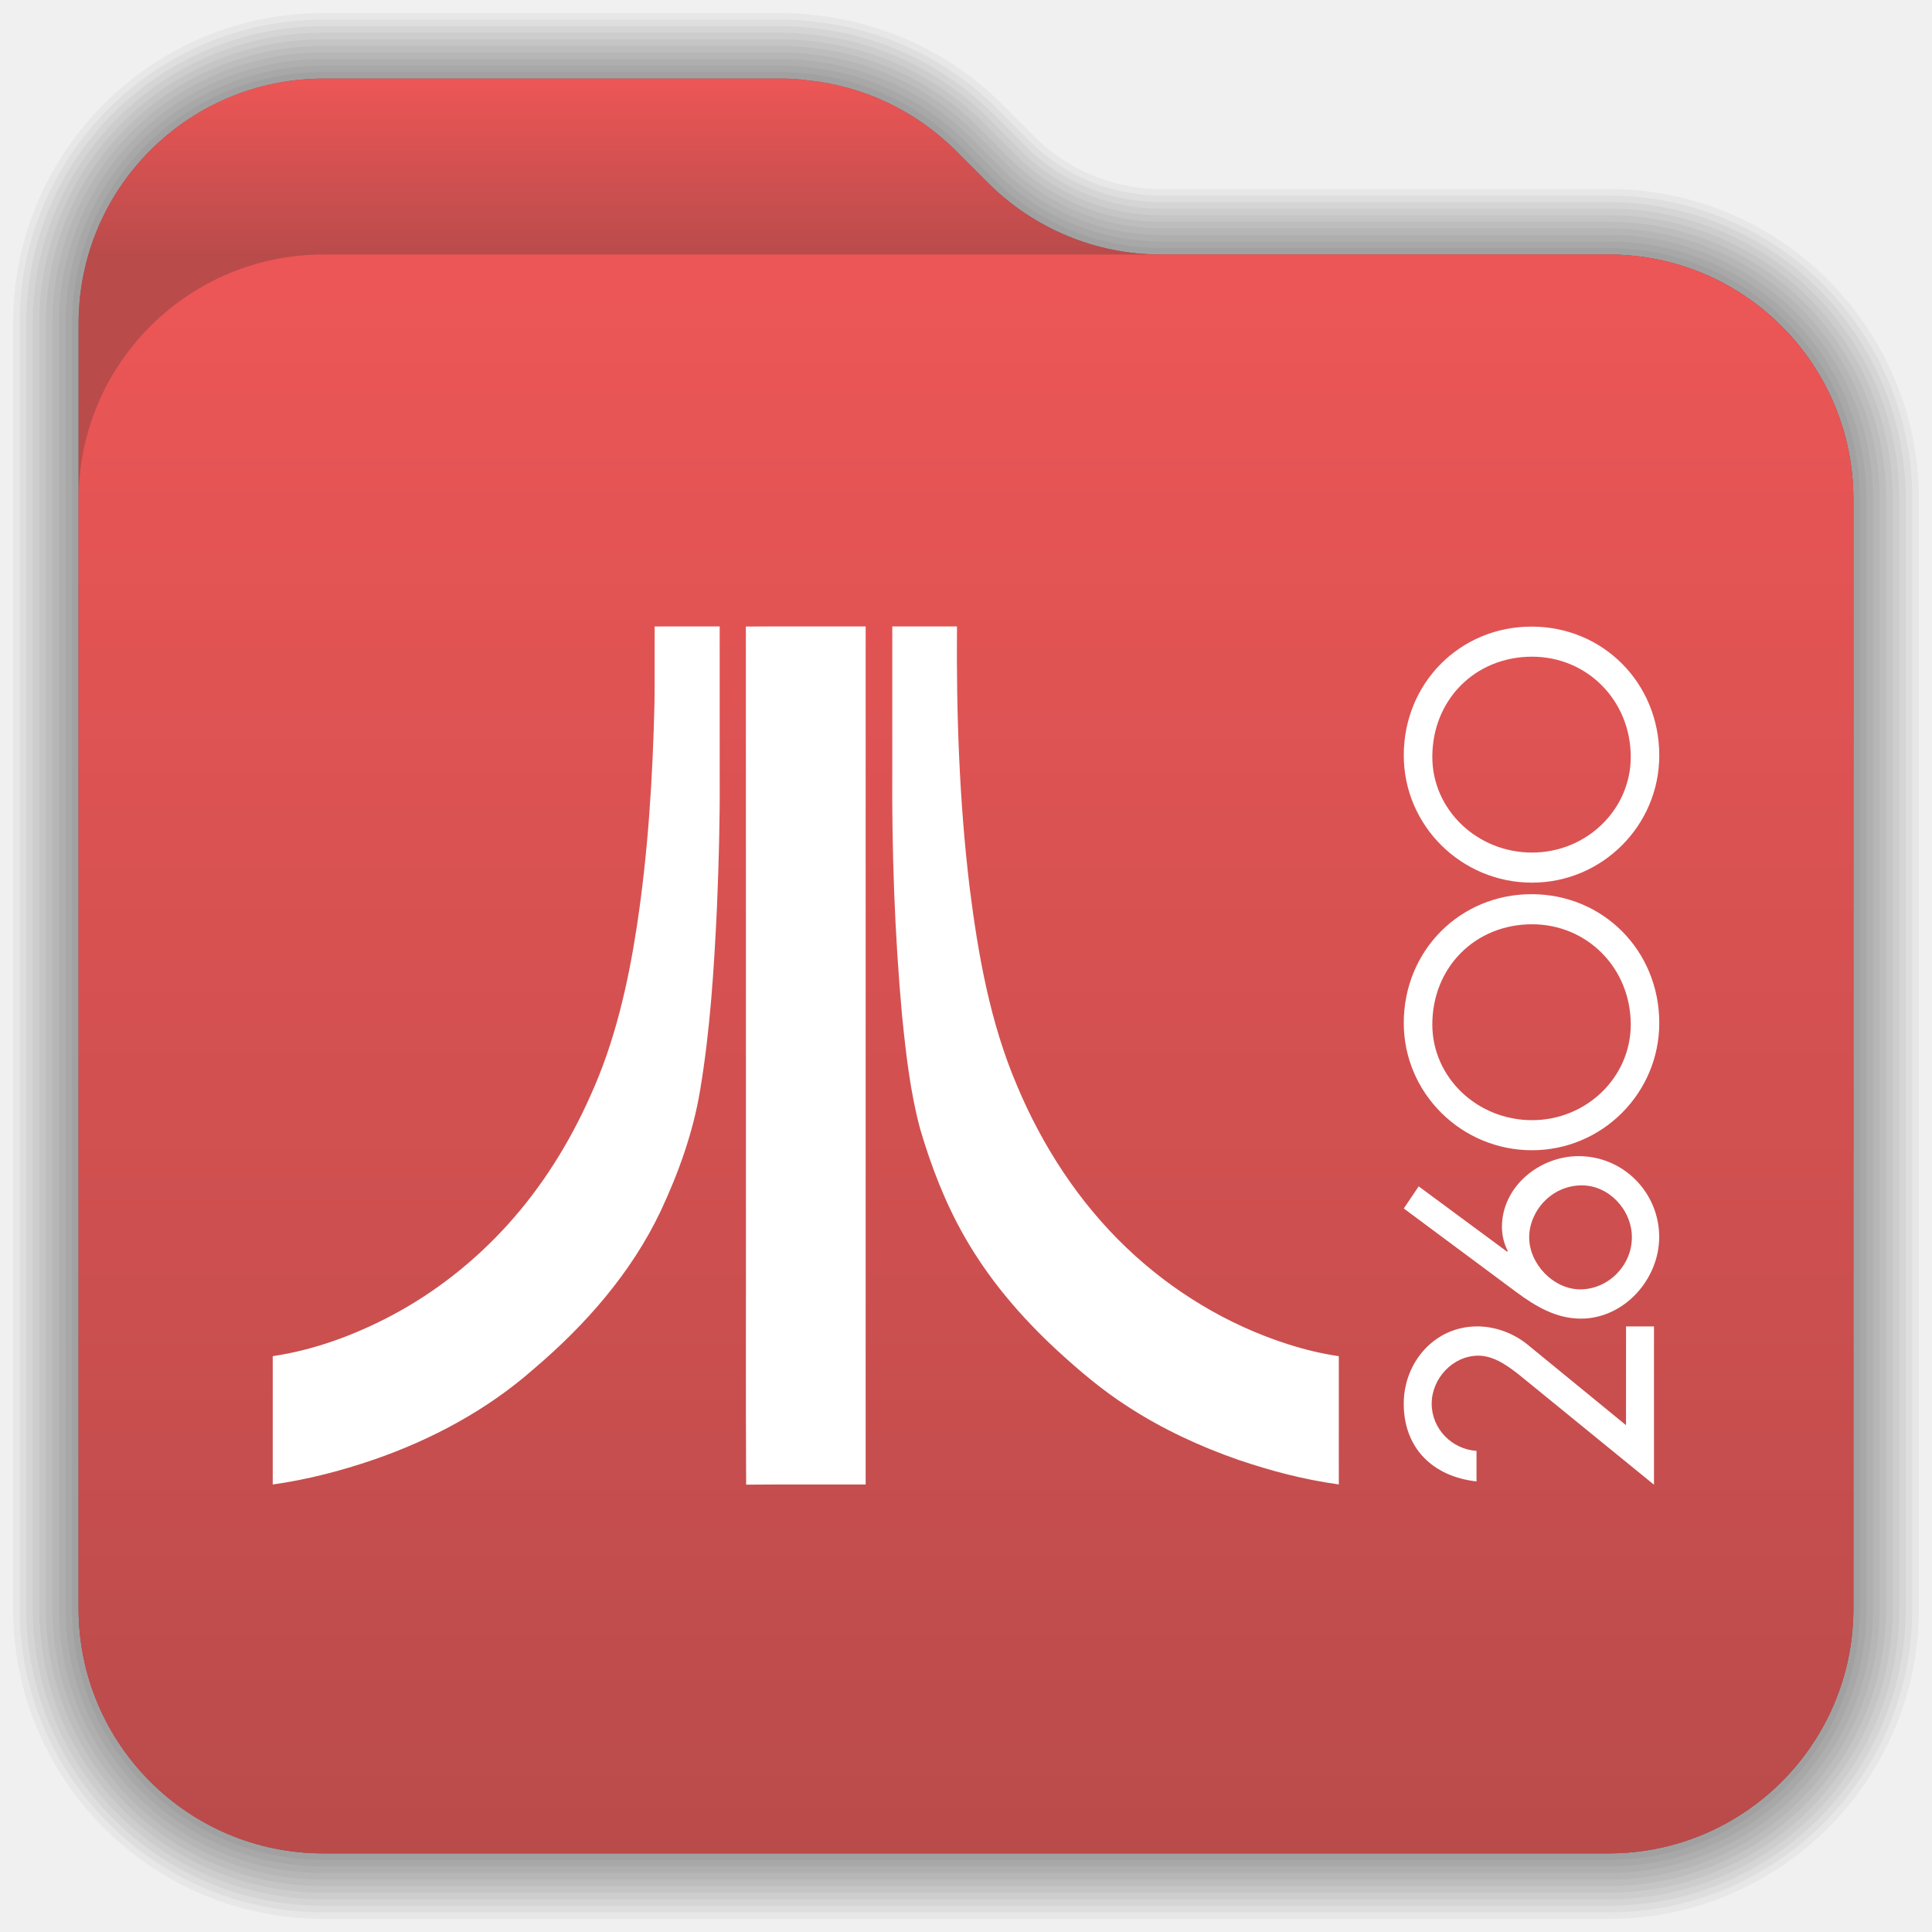
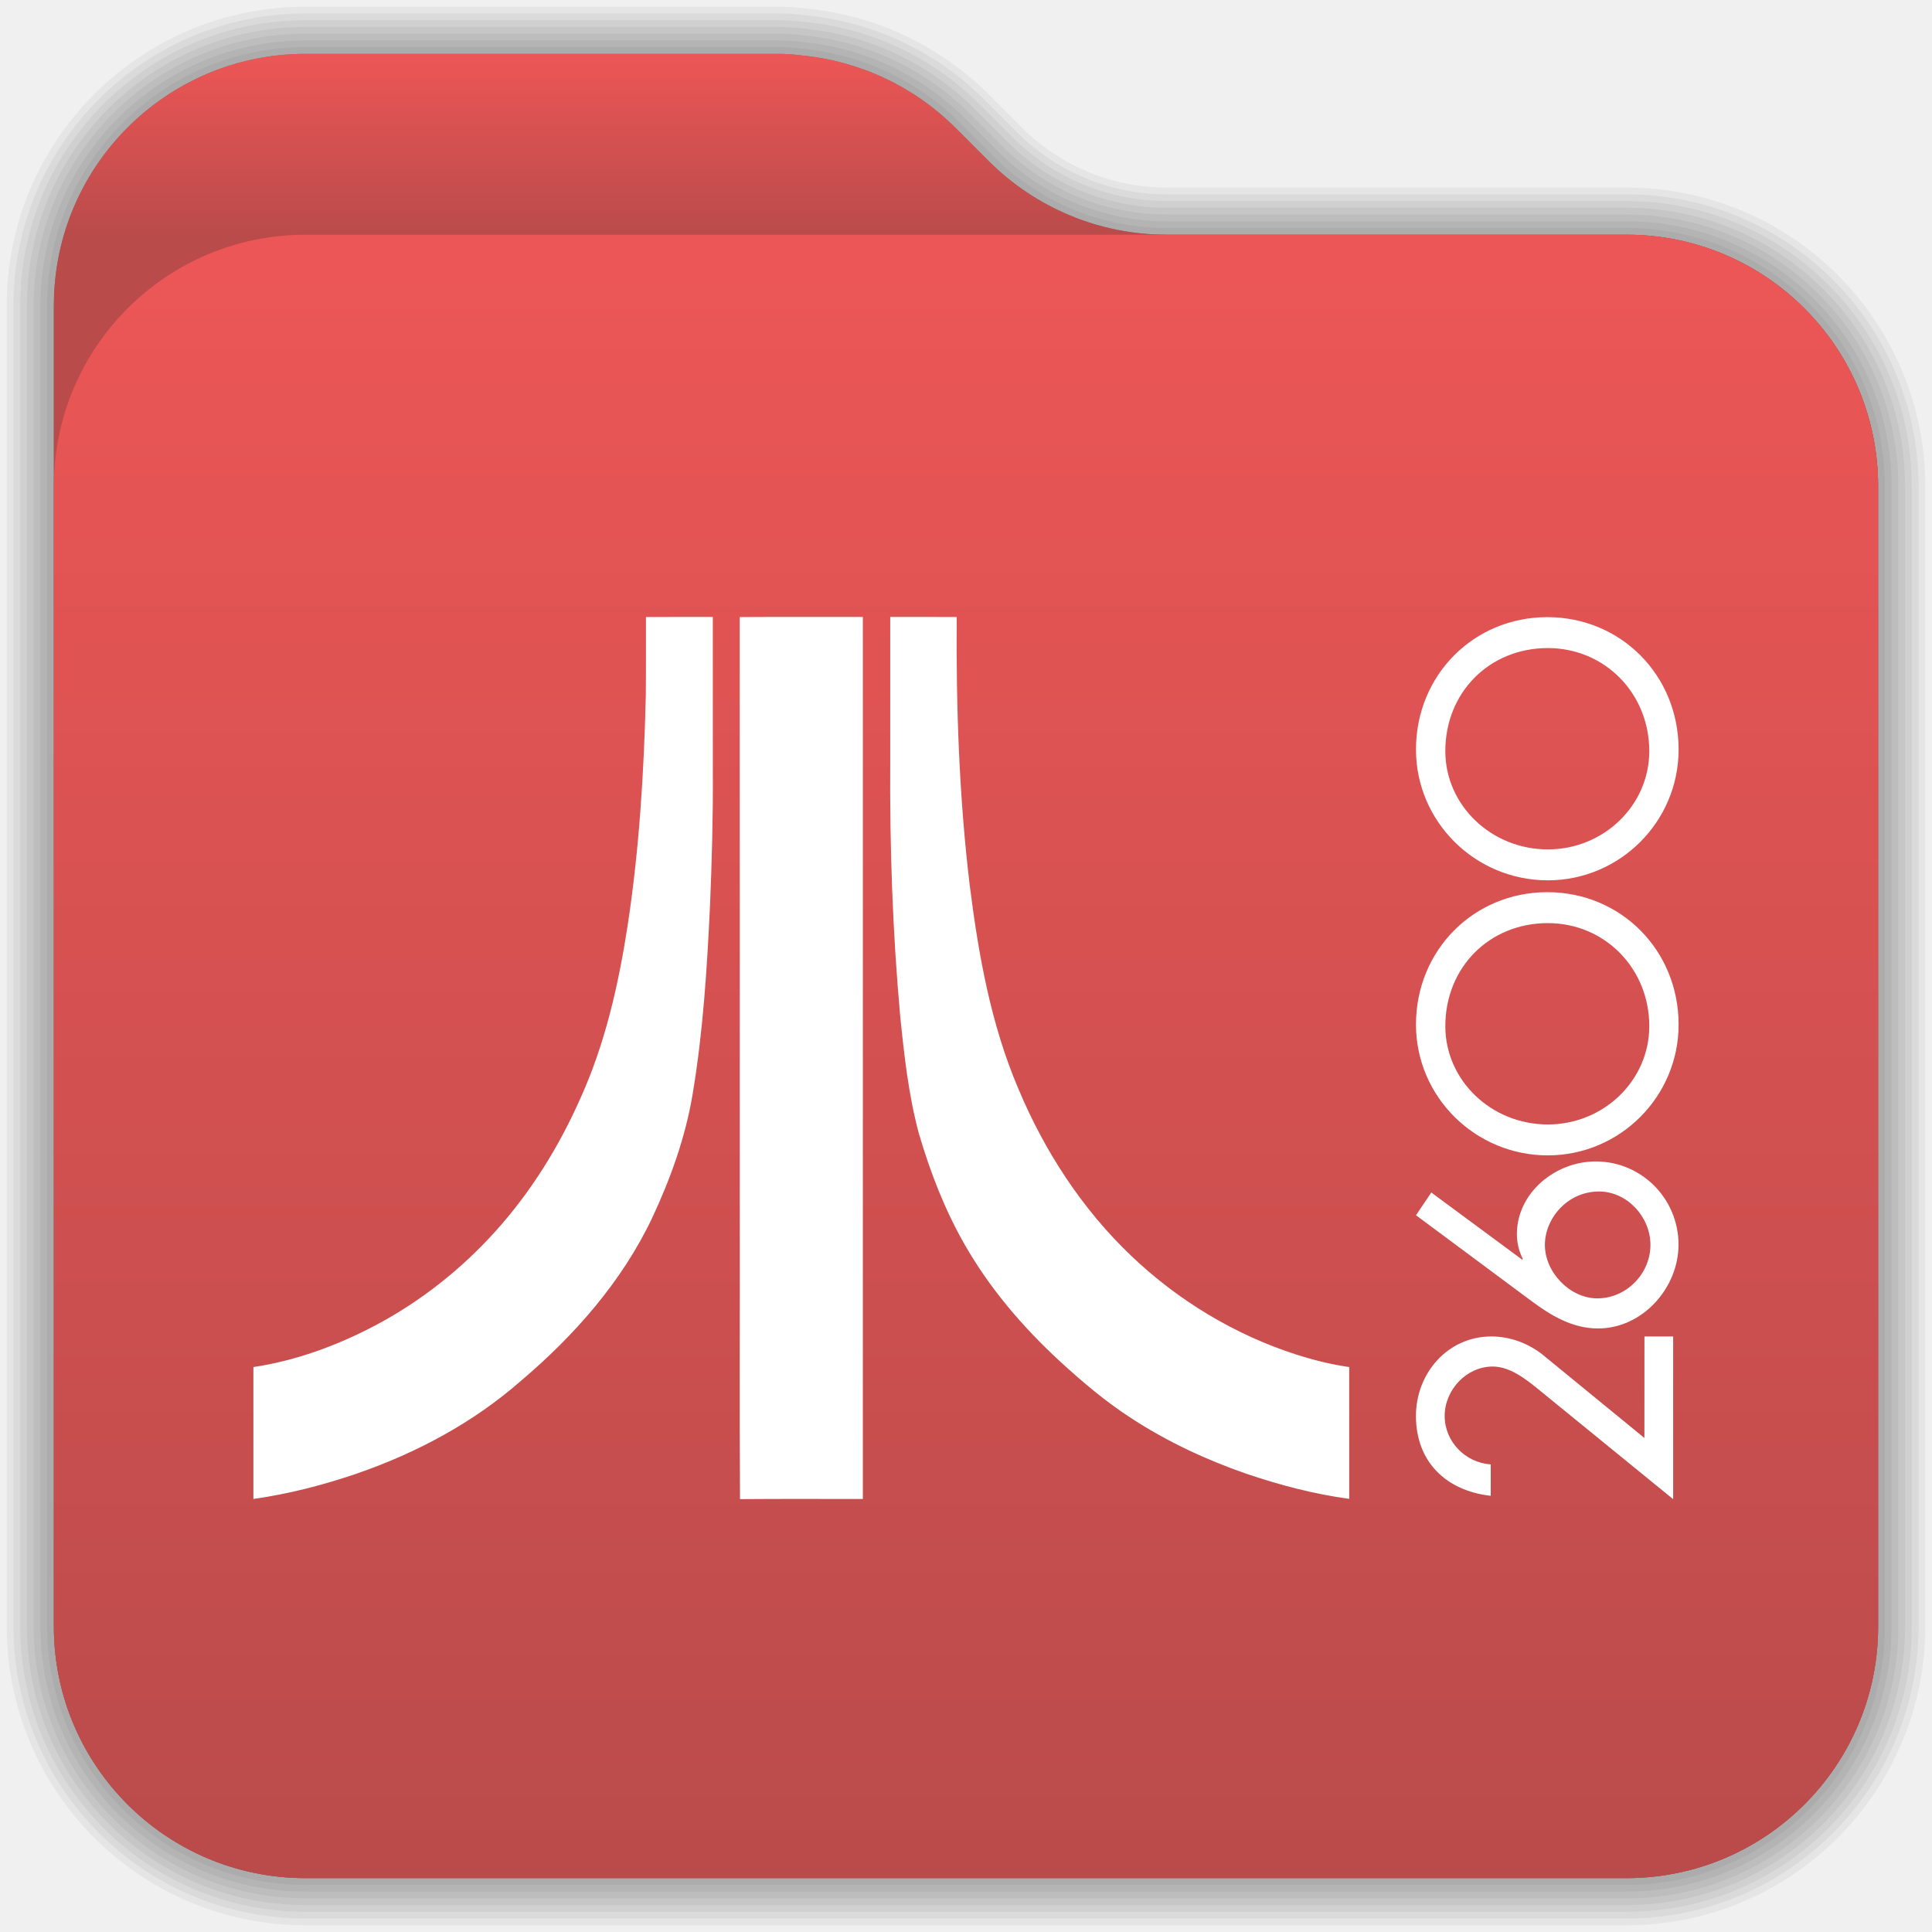
- <svg xmlns="http://www.w3.org/2000/svg" xmlns:xlink="http://www.w3.org/1999/xlink" width="512" height="512" viewBox="-6 -6 147.467 147.467" version="1.1" id="svg1" xml:space="preserve">
+ <svg xmlns="http://www.w3.org/2000/svg" xmlns:xlink="http://www.w3.org/1999/xlink" width="512" height="512" viewBox="-4 -4 143.467 143.467" version="1.1" id="svg1" xml:space="preserve">
  <defs id="defs1">
    <linearGradient id="linearGradient17">
      <stop style="stop-color:#e5e5e5;stop-opacity:1;" offset="0" id="stop17" />
      <stop style="stop-color:#a8a8a8;stop-opacity:1;" offset="1" id="stop18" />
    </linearGradient>
    <linearGradient id="linearGradient15">
      <stop style="stop-color:#e5e5e5;stop-opacity:1;" offset="0" id="stop15" />
      <stop style="stop-color:#a8a8a8;stop-opacity:1;" offset="1" id="stop16" />
    </linearGradient>
    <linearGradient xlink:href="#linearGradient15" id="linearGradient16" x1="55.033" y1="6.35" x2="55.033" y2="18.521" gradientUnits="userSpaceOnUse" />
    <linearGradient xlink:href="#linearGradient17" id="linearGradient18" x1="67.733" y1="18.521" x2="67.733" y2="129.117" gradientUnits="userSpaceOnUse" />
    <linearGradient data-orig="e53535,a82727" x1="55.033" y1="6.35" x2="55.033" y2="18.521" gradientUnits="userSpaceOnUse" id="linearGradient16_tint">
      <stop style="stop-color:#ed5656;stop-opacity:1;" offset="0" />
      <stop style="stop-color:#ba4b4b;stop-opacity:1;" offset="1" />
    </linearGradient>
    <linearGradient data-orig="e53535,a82727" x1="67.733" y1="18.521" x2="67.733" y2="129.117" gradientUnits="userSpaceOnUse" id="linearGradient18_tint">
      <stop style="stop-color:#ed5656;stop-opacity:1;" offset="0" />
      <stop style="stop-color:#ba4b4b;stop-opacity:1;" offset="1" />
    </linearGradient>
  </defs>
  <g id="layer1">
    <g id="folder-shadow" style="fill:#000000;stroke:#000000;stroke-linejoin:round" transform="matrix(1.103449,0,0,1.103449,-7.006964,-7.006964)">
-       <path d="M 23.283,6.35 C 13.931,6.35 6.35,13.931 6.35,23.283 v 88.9 c -4.4e-6,9.352 7.581,16.933 16.933,16.933 h 88.9 c 9.352,0 16.933,-7.581 16.933,-16.933 V 35.454 c 0,-9.352 -7.581,-16.933 -16.933,-16.933 H 81.206 c -4.482,-0.007 -8.778,-1.79 -11.947,-4.959 h -5.17e-4 L 67.006,11.31 C 64.233,8.55 60.589,6.836 56.694,6.459 56.144,6.386 55.589,6.35 55.033,6.35 h -0.009 z" style="fill-opacity:0.04;stroke-opacity:0.04;stroke-width:9.062" />
-       <path d="M 23.283,6.35 C 13.931,6.35 6.35,13.931 6.35,23.283 v 88.9 c -4.4e-6,9.352 7.581,16.933 16.933,16.933 h 88.9 c 9.352,0 16.933,-7.581 16.933,-16.933 V 35.454 c 0,-9.352 -7.581,-16.933 -16.933,-16.933 H 81.206 c -4.482,-0.007 -8.778,-1.79 -11.947,-4.959 h -5.17e-4 L 67.006,11.31 C 64.233,8.55 60.589,6.836 56.694,6.459 56.144,6.386 55.589,6.35 55.033,6.35 h -0.009 z" style="fill-opacity:0.04;stroke-opacity:0.04;stroke-width:8.156" />
-       <path d="M 23.283,6.35 C 13.931,6.35 6.35,13.931 6.35,23.283 v 88.9 c -4.4e-6,9.352 7.581,16.933 16.933,16.933 h 88.9 c 9.352,0 16.933,-7.581 16.933,-16.933 V 35.454 c 0,-9.352 -7.581,-16.933 -16.933,-16.933 H 81.206 c -4.482,-0.007 -8.778,-1.79 -11.947,-4.959 h -5.17e-4 L 67.006,11.31 C 64.233,8.55 60.589,6.836 56.694,6.459 56.144,6.386 55.589,6.35 55.033,6.35 h -0.009 z" style="fill-opacity:0.04;stroke-opacity:0.04;stroke-width:7.250" />
-       <path d="M 23.283,6.35 C 13.931,6.35 6.35,13.931 6.35,23.283 v 88.9 c -4.4e-6,9.352 7.581,16.933 16.933,16.933 h 88.9 c 9.352,0 16.933,-7.581 16.933,-16.933 V 35.454 c 0,-9.352 -7.581,-16.933 -16.933,-16.933 H 81.206 c -4.482,-0.007 -8.778,-1.79 -11.947,-4.959 h -5.17e-4 L 67.006,11.31 C 64.233,8.55 60.589,6.836 56.694,6.459 56.144,6.386 55.589,6.35 55.033,6.35 h -0.009 z" style="fill-opacity:0.04;stroke-opacity:0.04;stroke-width:6.344" />
-       <path d="M 23.283,6.35 C 13.931,6.35 6.35,13.931 6.35,23.283 v 88.9 c -4.4e-6,9.352 7.581,16.933 16.933,16.933 h 88.9 c 9.352,0 16.933,-7.581 16.933,-16.933 V 35.454 c 0,-9.352 -7.581,-16.933 -16.933,-16.933 H 81.206 c -4.482,-0.007 -8.778,-1.79 -11.947,-4.959 h -5.17e-4 L 67.006,11.31 C 64.233,8.55 60.589,6.836 56.694,6.459 56.144,6.386 55.589,6.35 55.033,6.35 h -0.009 z" style="fill-opacity:0.04;stroke-opacity:0.04;stroke-width:5.437" />
-       <path d="M 23.283,6.35 C 13.931,6.35 6.35,13.931 6.35,23.283 v 88.9 c -4.4e-6,9.352 7.581,16.933 16.933,16.933 h 88.9 c 9.352,0 16.933,-7.581 16.933,-16.933 V 35.454 c 0,-9.352 -7.581,-16.933 -16.933,-16.933 H 81.206 c -4.482,-0.007 -8.778,-1.79 -11.947,-4.959 h -5.17e-4 L 67.006,11.31 C 64.233,8.55 60.589,6.836 56.694,6.459 56.144,6.386 55.589,6.35 55.033,6.35 h -0.009 z" style="fill-opacity:0.04;stroke-opacity:0.04;stroke-width:4.531" />
-       <path d="M 23.283,6.35 C 13.931,6.35 6.35,13.931 6.35,23.283 v 88.9 c -4.4e-6,9.352 7.581,16.933 16.933,16.933 h 88.9 c 9.352,0 16.933,-7.581 16.933,-16.933 V 35.454 c 0,-9.352 -7.581,-16.933 -16.933,-16.933 H 81.206 c -4.482,-0.007 -8.778,-1.79 -11.947,-4.959 h -5.17e-4 L 67.006,11.31 C 64.233,8.55 60.589,6.836 56.694,6.459 56.144,6.386 55.589,6.35 55.033,6.35 h -0.009 z" style="fill-opacity:0.04;stroke-opacity:0.04;stroke-width:3.625" />
-       <path d="M 23.283,6.35 C 13.931,6.35 6.35,13.931 6.35,23.283 v 88.9 c -4.4e-6,9.352 7.581,16.933 16.933,16.933 h 88.9 c 9.352,0 16.933,-7.581 16.933,-16.933 V 35.454 c 0,-9.352 -7.581,-16.933 -16.933,-16.933 H 81.206 c -4.482,-0.007 -8.778,-1.79 -11.947,-4.959 h -5.17e-4 L 67.006,11.31 C 64.233,8.55 60.589,6.836 56.694,6.459 56.144,6.386 55.589,6.35 55.033,6.35 h -0.009 z" style="fill-opacity:0.04;stroke-opacity:0.04;stroke-width:2.719" />
-       <path d="M 23.283,6.35 C 13.931,6.35 6.35,13.931 6.35,23.283 v 88.9 c -4.4e-6,9.352 7.581,16.933 16.933,16.933 h 88.9 c 9.352,0 16.933,-7.581 16.933,-16.933 V 35.454 c 0,-9.352 -7.581,-16.933 -16.933,-16.933 H 81.206 c -4.482,-0.007 -8.778,-1.79 -11.947,-4.959 h -5.17e-4 L 67.006,11.31 C 64.233,8.55 60.589,6.836 56.694,6.459 56.144,6.386 55.589,6.35 55.033,6.35 h -0.009 z" style="fill-opacity:0.04;stroke-opacity:0.04;stroke-width:1.812" />
-       <path d="M 23.283,6.35 C 13.931,6.35 6.35,13.931 6.35,23.283 v 88.9 c -4.4e-6,9.352 7.581,16.933 16.933,16.933 h 88.9 c 9.352,0 16.933,-7.581 16.933,-16.933 V 35.454 c 0,-9.352 -7.581,-16.933 -16.933,-16.933 H 81.206 c -4.482,-0.007 -8.778,-1.79 -11.947,-4.959 h -5.17e-4 L 67.006,11.31 C 64.233,8.55 60.589,6.836 56.694,6.459 56.144,6.386 55.589,6.35 55.033,6.35 h -0.009 z" style="fill-opacity:0.04;stroke-opacity:0.04;stroke-width:0.906" />
+       <path d="M 23.283,6.35 C 13.931,6.35 6.35,13.931 6.35,23.283 v 88.9 c -4.4e-6,9.352 7.581,16.933 16.933,16.933 h 88.9 c 9.352,0 16.933,-7.581 16.933,-16.933 V 35.454 c 0,-9.352 -7.581,-16.933 -16.933,-16.933 H 81.206 c -4.482,-0.007 -8.778,-1.79 -11.947,-4.959 h -5.17e-4 L 67.006,11.31 C 64.233,8.55 60.589,6.836 56.694,6.459 56.144,6.386 55.589,6.35 55.033,6.35 h -0.009 z" style="fill-opacity:0.05;stroke-opacity:0.05;stroke-width:6.344" />
+       <path d="M 23.283,6.35 C 13.931,6.35 6.35,13.931 6.35,23.283 v 88.9 c -4.4e-6,9.352 7.581,16.933 16.933,16.933 h 88.9 c 9.352,0 16.933,-7.581 16.933,-16.933 V 35.454 c 0,-9.352 -7.581,-16.933 -16.933,-16.933 H 81.206 c -4.482,-0.007 -8.778,-1.79 -11.947,-4.959 h -5.17e-4 L 67.006,11.31 C 64.233,8.55 60.589,6.836 56.694,6.459 56.144,6.386 55.589,6.35 55.033,6.35 h -0.009 z" style="fill-opacity:0.05;stroke-opacity:0.05;stroke-width:5.437" />
+       <path d="M 23.283,6.35 C 13.931,6.35 6.35,13.931 6.35,23.283 v 88.9 c -4.4e-6,9.352 7.581,16.933 16.933,16.933 h 88.9 c 9.352,0 16.933,-7.581 16.933,-16.933 V 35.454 c 0,-9.352 -7.581,-16.933 -16.933,-16.933 H 81.206 c -4.482,-0.007 -8.778,-1.79 -11.947,-4.959 h -5.17e-4 L 67.006,11.31 C 64.233,8.55 60.589,6.836 56.694,6.459 56.144,6.386 55.589,6.35 55.033,6.35 h -0.009 z" style="fill-opacity:0.05;stroke-opacity:0.05;stroke-width:4.531" />
+       <path d="M 23.283,6.35 C 13.931,6.35 6.35,13.931 6.35,23.283 v 88.9 c -4.4e-6,9.352 7.581,16.933 16.933,16.933 h 88.9 c 9.352,0 16.933,-7.581 16.933,-16.933 V 35.454 c 0,-9.352 -7.581,-16.933 -16.933,-16.933 H 81.206 c -4.482,-0.007 -8.778,-1.79 -11.947,-4.959 h -5.17e-4 L 67.006,11.31 C 64.233,8.55 60.589,6.836 56.694,6.459 56.144,6.386 55.589,6.35 55.033,6.35 h -0.009 z" style="fill-opacity:0.05;stroke-opacity:0.05;stroke-width:3.625" />
+       <path d="M 23.283,6.35 C 13.931,6.35 6.35,13.931 6.35,23.283 v 88.9 c -4.4e-6,9.352 7.581,16.933 16.933,16.933 h 88.9 c 9.352,0 16.933,-7.581 16.933,-16.933 V 35.454 c 0,-9.352 -7.581,-16.933 -16.933,-16.933 H 81.206 c -4.482,-0.007 -8.778,-1.79 -11.947,-4.959 h -5.17e-4 L 67.006,11.31 C 64.233,8.55 60.589,6.836 56.694,6.459 56.144,6.386 55.589,6.35 55.033,6.35 h -0.009 z" style="fill-opacity:0.05;stroke-opacity:0.05;stroke-width:2.719" />
+       <path d="M 23.283,6.35 C 13.931,6.35 6.35,13.931 6.35,23.283 v 88.9 c -4.4e-6,9.352 7.581,16.933 16.933,16.933 h 88.9 c 9.352,0 16.933,-7.581 16.933,-16.933 V 35.454 c 0,-9.352 -7.581,-16.933 -16.933,-16.933 H 81.206 c -4.482,-0.007 -8.778,-1.79 -11.947,-4.959 h -5.17e-4 L 67.006,11.31 C 64.233,8.55 60.589,6.836 56.694,6.459 56.144,6.386 55.589,6.35 55.033,6.35 h -0.009 z" style="fill-opacity:0.05;stroke-opacity:0.05;stroke-width:1.812" />
+       <path d="M 23.283,6.35 C 13.931,6.35 6.35,13.931 6.35,23.283 v 88.9 c -4.4e-6,9.352 7.581,16.933 16.933,16.933 h 88.9 c 9.352,0 16.933,-7.581 16.933,-16.933 V 35.454 c 0,-9.352 -7.581,-16.933 -16.933,-16.933 H 81.206 c -4.482,-0.007 -8.778,-1.79 -11.947,-4.959 h -5.17e-4 L 67.006,11.31 C 64.233,8.55 60.589,6.836 56.694,6.459 56.144,6.386 55.589,6.35 55.033,6.35 h -0.009 z" style="fill-opacity:0.05;stroke-opacity:0.05;stroke-width:0.906" />
    </g>
    <g id="g50" transform="matrix(1.103449,0,0,1.103449,-7.006964,-7.006964)">
      <path id="path46" style="display:inline;fill:url(#linearGradient16_tint);stroke-width:11.943;paint-order:stroke fill markers" d="M 23.283,6.35 C 13.931,6.35 6.35,13.931 6.35,23.283 v 88.9 c -4.4e-6,9.352 7.581,16.933 16.933,16.933 h 88.9 c 9.352,0 16.933,-7.581 16.933,-16.933 V 35.454 c 0,-9.352 -7.581,-16.933 -16.933,-16.933 H 81.206 c -4.482,-0.007 -8.778,-1.79 -11.947,-4.959 h -5.17e-4 L 67.006,11.31 C 64.233,8.55 60.589,6.836 56.694,6.459 56.144,6.386 55.589,6.35 55.033,6.35 h -0.009 z" />
      <path id="path50" style="display:inline;fill:url(#linearGradient18_tint);stroke-width:11.943;paint-order:stroke fill markers" d="m 23.283,18.521 c -9.352,-1e-6 -16.933,7.581 -16.933,16.933 v 76.729 c -4.4e-6,9.352 7.581,16.933 16.933,16.933 h 88.9 c 9.352,0 16.933,-7.581 16.933,-16.933 V 35.454 c 0,-9.352 -7.581,-16.933 -16.933,-16.933 z" />
    </g>
    <path id="path18" style="fill:#ffffff;stroke-width:0.538" d="m 48.932,41.813 c -1.655,0.004 -3.31,-0.001 -4.965,0.004 -0.006,1.931 0.01,3.863 -0.01,5.794 -0.132,5.701 -0.486,11.409 -1.339,17.049 -0.68,4.438 -1.681,8.869 -3.55,12.971 -1.587,3.57 -3.678,6.931 -6.302,9.832 -2.541,2.813 -5.56,5.197 -8.914,6.97 -2.826,1.487 -5.87,2.609 -9.035,3.082 0.003,3.264 0.003,6.531 0,9.795 2.63,-0.37 5.211,-1.037 7.721,-1.9 4.436,-1.533 8.653,-3.797 12.187,-6.906 3.95,-3.354 7.463,-7.343 9.7,-12.056 1.37,-2.925 2.476,-6.006 3.009,-9.201 0.776,-4.633 1.07,-9.329 1.291,-14.016 0.134,-3.245 0.227,-6.494 0.209,-9.743 -0.002,-3.891 0.004,-7.784 -0.002,-11.677 z m 11.142,0.002 c -3.048,0.006 -6.098,-0.012 -9.144,0.008 0.01,14.873 0.002,29.742 0.006,44.615 0.01,6.962 -0.023,13.925 0.016,20.885 3.04,-0.028 6.081,-0.006 9.122,-0.012 0.001,-21.831 0.001,-43.663 0,-65.496 z m 2.033,0 c -0.001,3.577 0,7.157 0,10.734 -0.041,6.324 0.173,12.656 0.745,18.956 0.296,2.915 0.622,5.844 1.385,8.681 0.832,2.822 1.894,5.59 3.351,8.15 1.862,3.287 4.343,6.193 7.114,8.747 1.681,1.545 3.43,3.026 5.354,4.263 2.635,1.715 5.505,3.052 8.472,4.084 2.491,0.847 5.051,1.519 7.662,1.873 -0.004,-3.262 -0.002,-6.525 0,-9.787 C 94.862,97.322 93.555,97.002 92.278,96.593 87.697,95.124 83.48,92.573 80.002,89.255 76.359,85.787 73.562,81.483 71.623,76.852 69.577,72.066 68.661,66.892 68.012,61.753 67.218,55.141 66.992,48.472 67.045,41.816 c -1.645,-0.004 -3.291,-0.002 -4.937,-10e-4 z m 48.792,0.013 c -5.468,0 -9.751,4.318 -9.751,9.83 0,5.355 4.391,9.713 9.789,9.713 5.355,0 9.713,-4.357 9.713,-9.713 0,-5.512 -4.283,-9.83 -9.75,-9.83 z m 0.039,2.296 c 4.226,0 7.535,3.361 7.535,7.653 0,4.024 -3.38,7.298 -7.535,7.298 -4.197,0 -7.611,-3.274 -7.611,-7.298 0,-4.363 3.272,-7.653 7.611,-7.653 z m -0.039,18.128 c -5.468,0 -9.751,4.318 -9.751,9.829 0,5.356 4.391,9.715 9.789,9.715 5.355,0 9.713,-4.358 9.713,-9.715 0,-5.511 -4.283,-9.829 -9.75,-9.829 z m 0.039,2.297 c 4.226,0 7.535,3.362 7.535,7.653 0,4.024 -3.38,7.299 -7.535,7.299 -4.197,0 -7.611,-3.275 -7.611,-7.299 0,-4.364 3.272,-7.653 7.611,-7.653 z m 3.555,17.698 c -3.001,0 -5.853,2.332 -5.853,5.407 0.004,0.638 0.155,1.267 0.445,1.836 l -0.051,0.049 -6.747,-4.985 -1.138,1.687 8.582,6.376 c 1.465,1.091 3.051,2.033 4.937,2.033 3.298,0 5.976,-3.003 5.976,-6.227 0,-3.398 -2.73,-6.176 -6.152,-6.176 z m 0.247,2.231 c 2.083,0 3.821,1.884 3.819,3.968 0,2.135 -1.786,3.969 -3.945,3.969 -2.033,0 -3.893,-1.935 -3.893,-3.969 0,-1.984 1.687,-3.968 4.019,-3.968 z m -7.989,10.765 c -3.248,4.5e-4 -5.605,2.73 -5.605,5.903 0,3.4 2.231,5.559 5.554,5.93 v -2.332 c -1.884,-0.125 -3.421,-1.687 -3.421,-3.598 0,-1.933 1.612,-3.67 3.572,-3.67 1.241,0 2.408,0.893 3.35,1.663 l 10.045,8.186 V 95.244 h -2.132 l -0.003,7.538 -7.516,-6.152 c -1.066,-0.867 -2.454,-1.388 -3.844,-1.388 z" />
  </g>
</svg>
